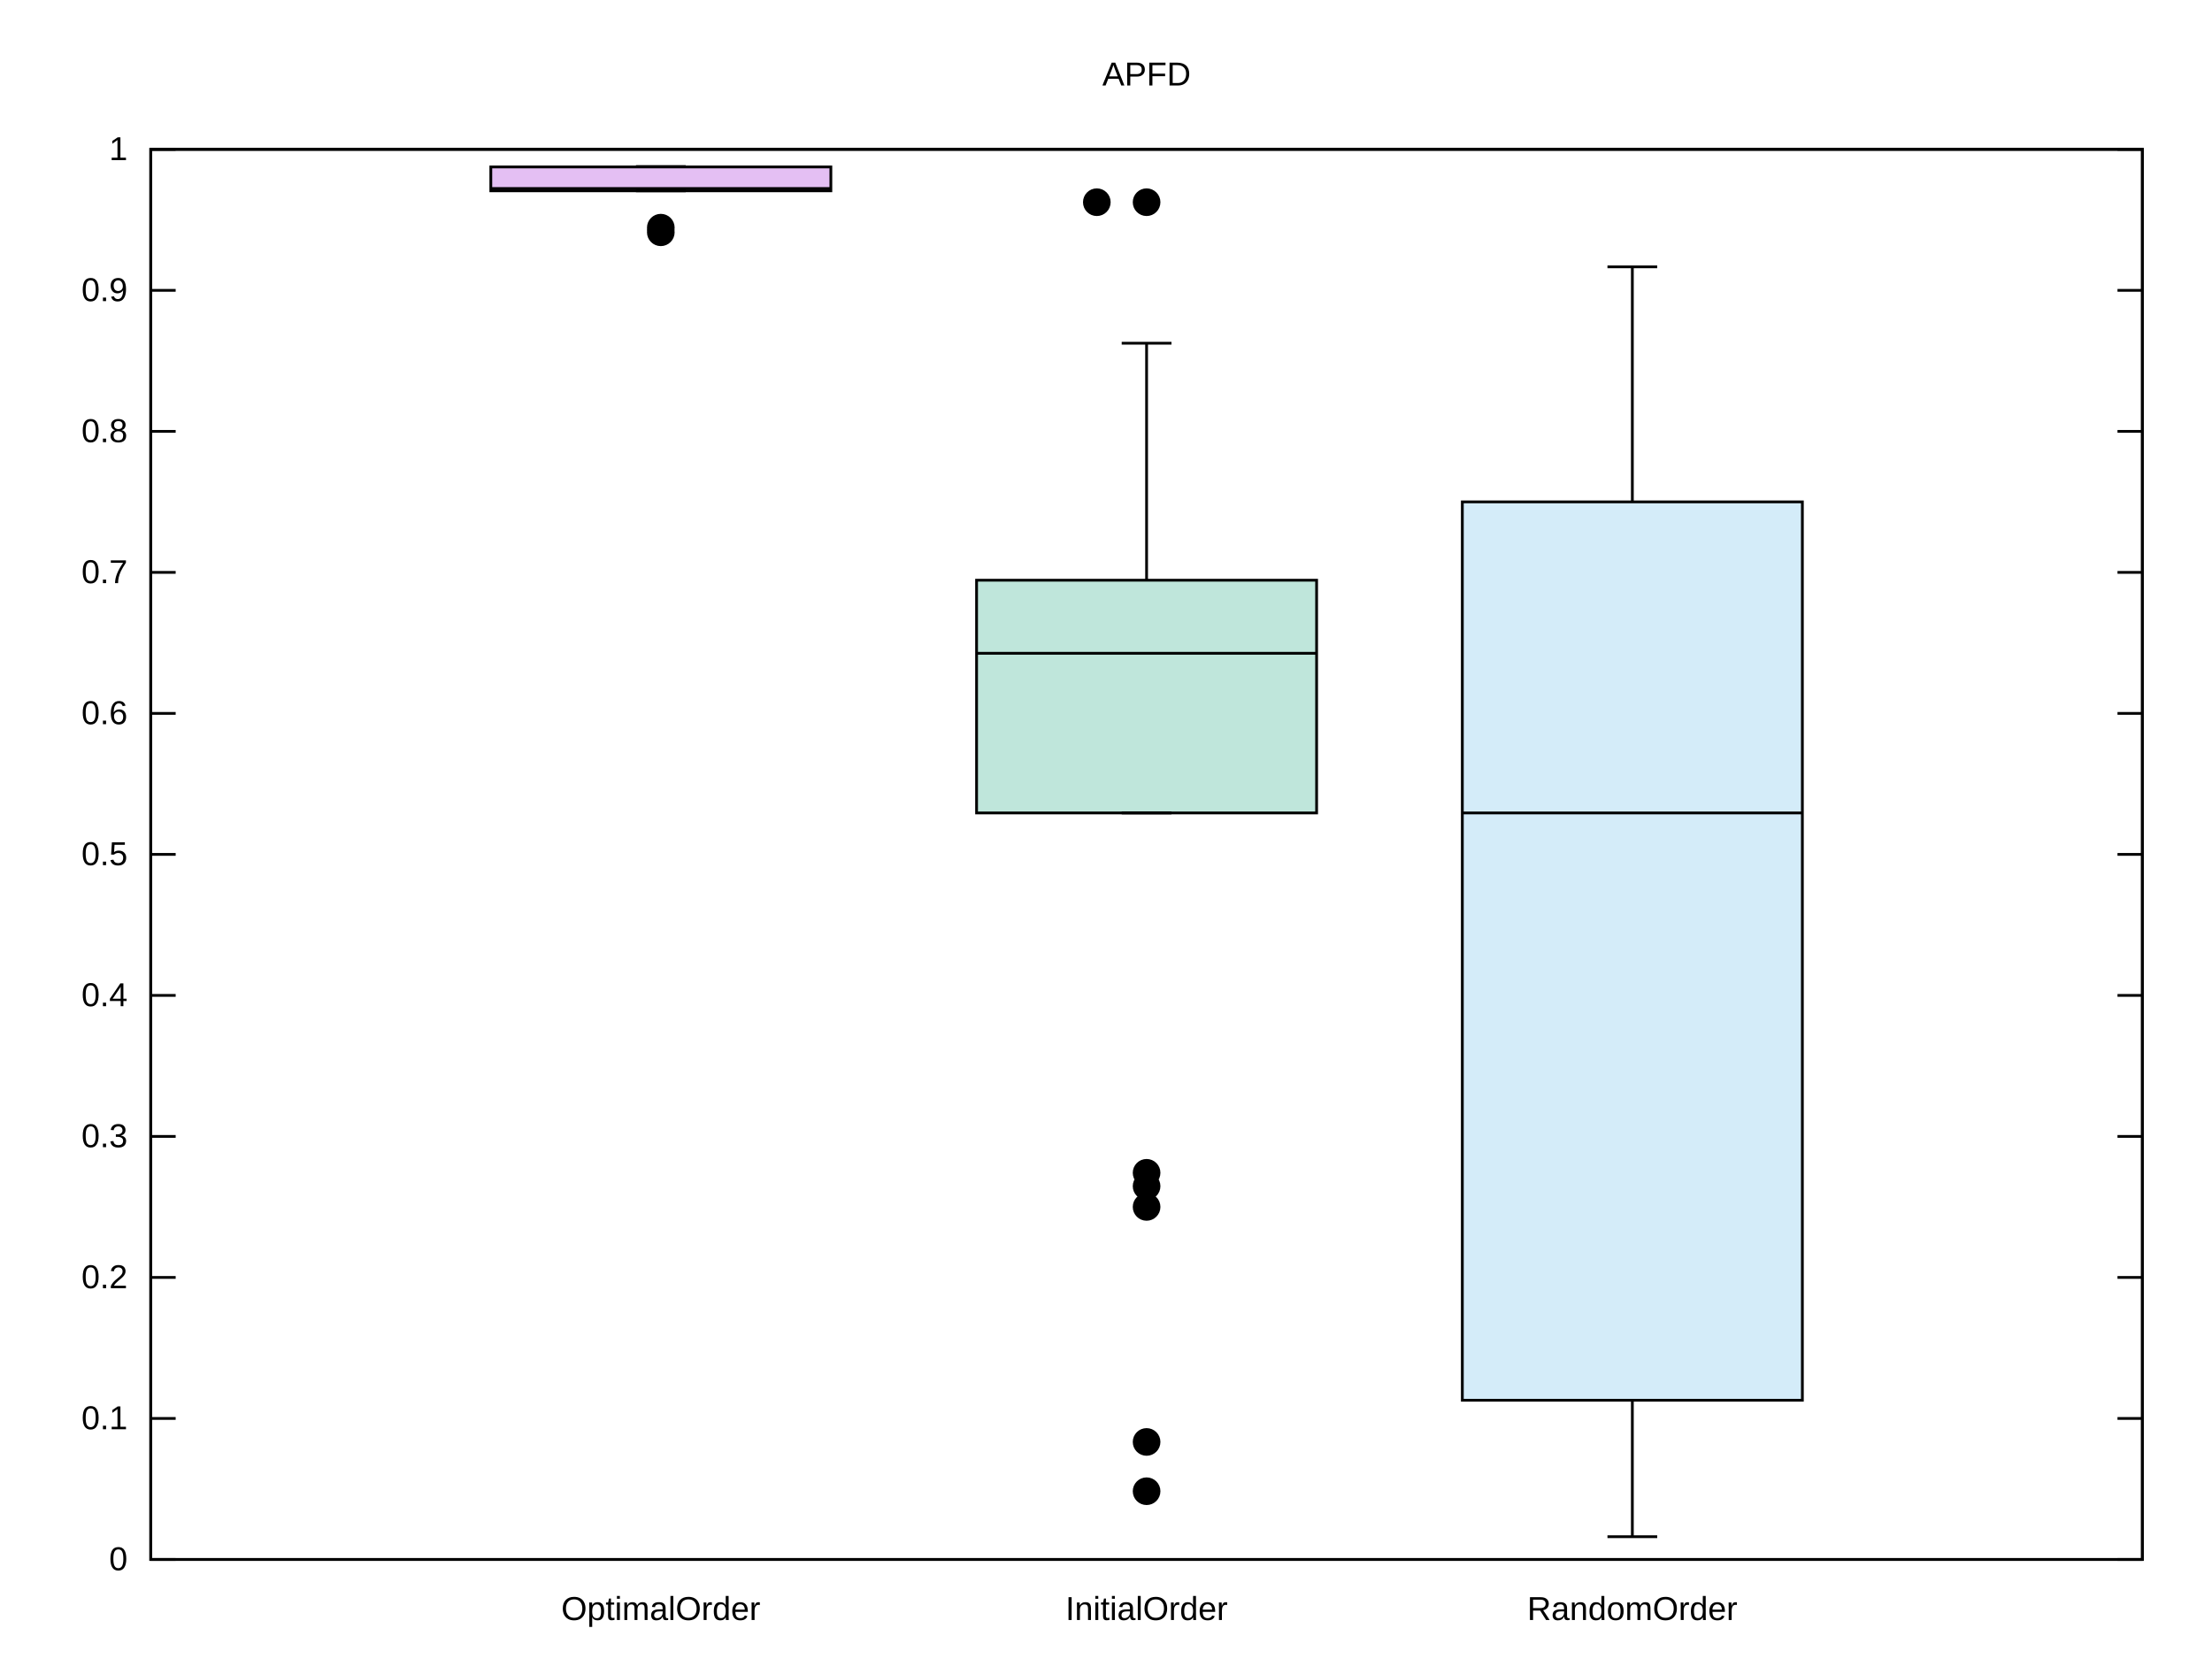
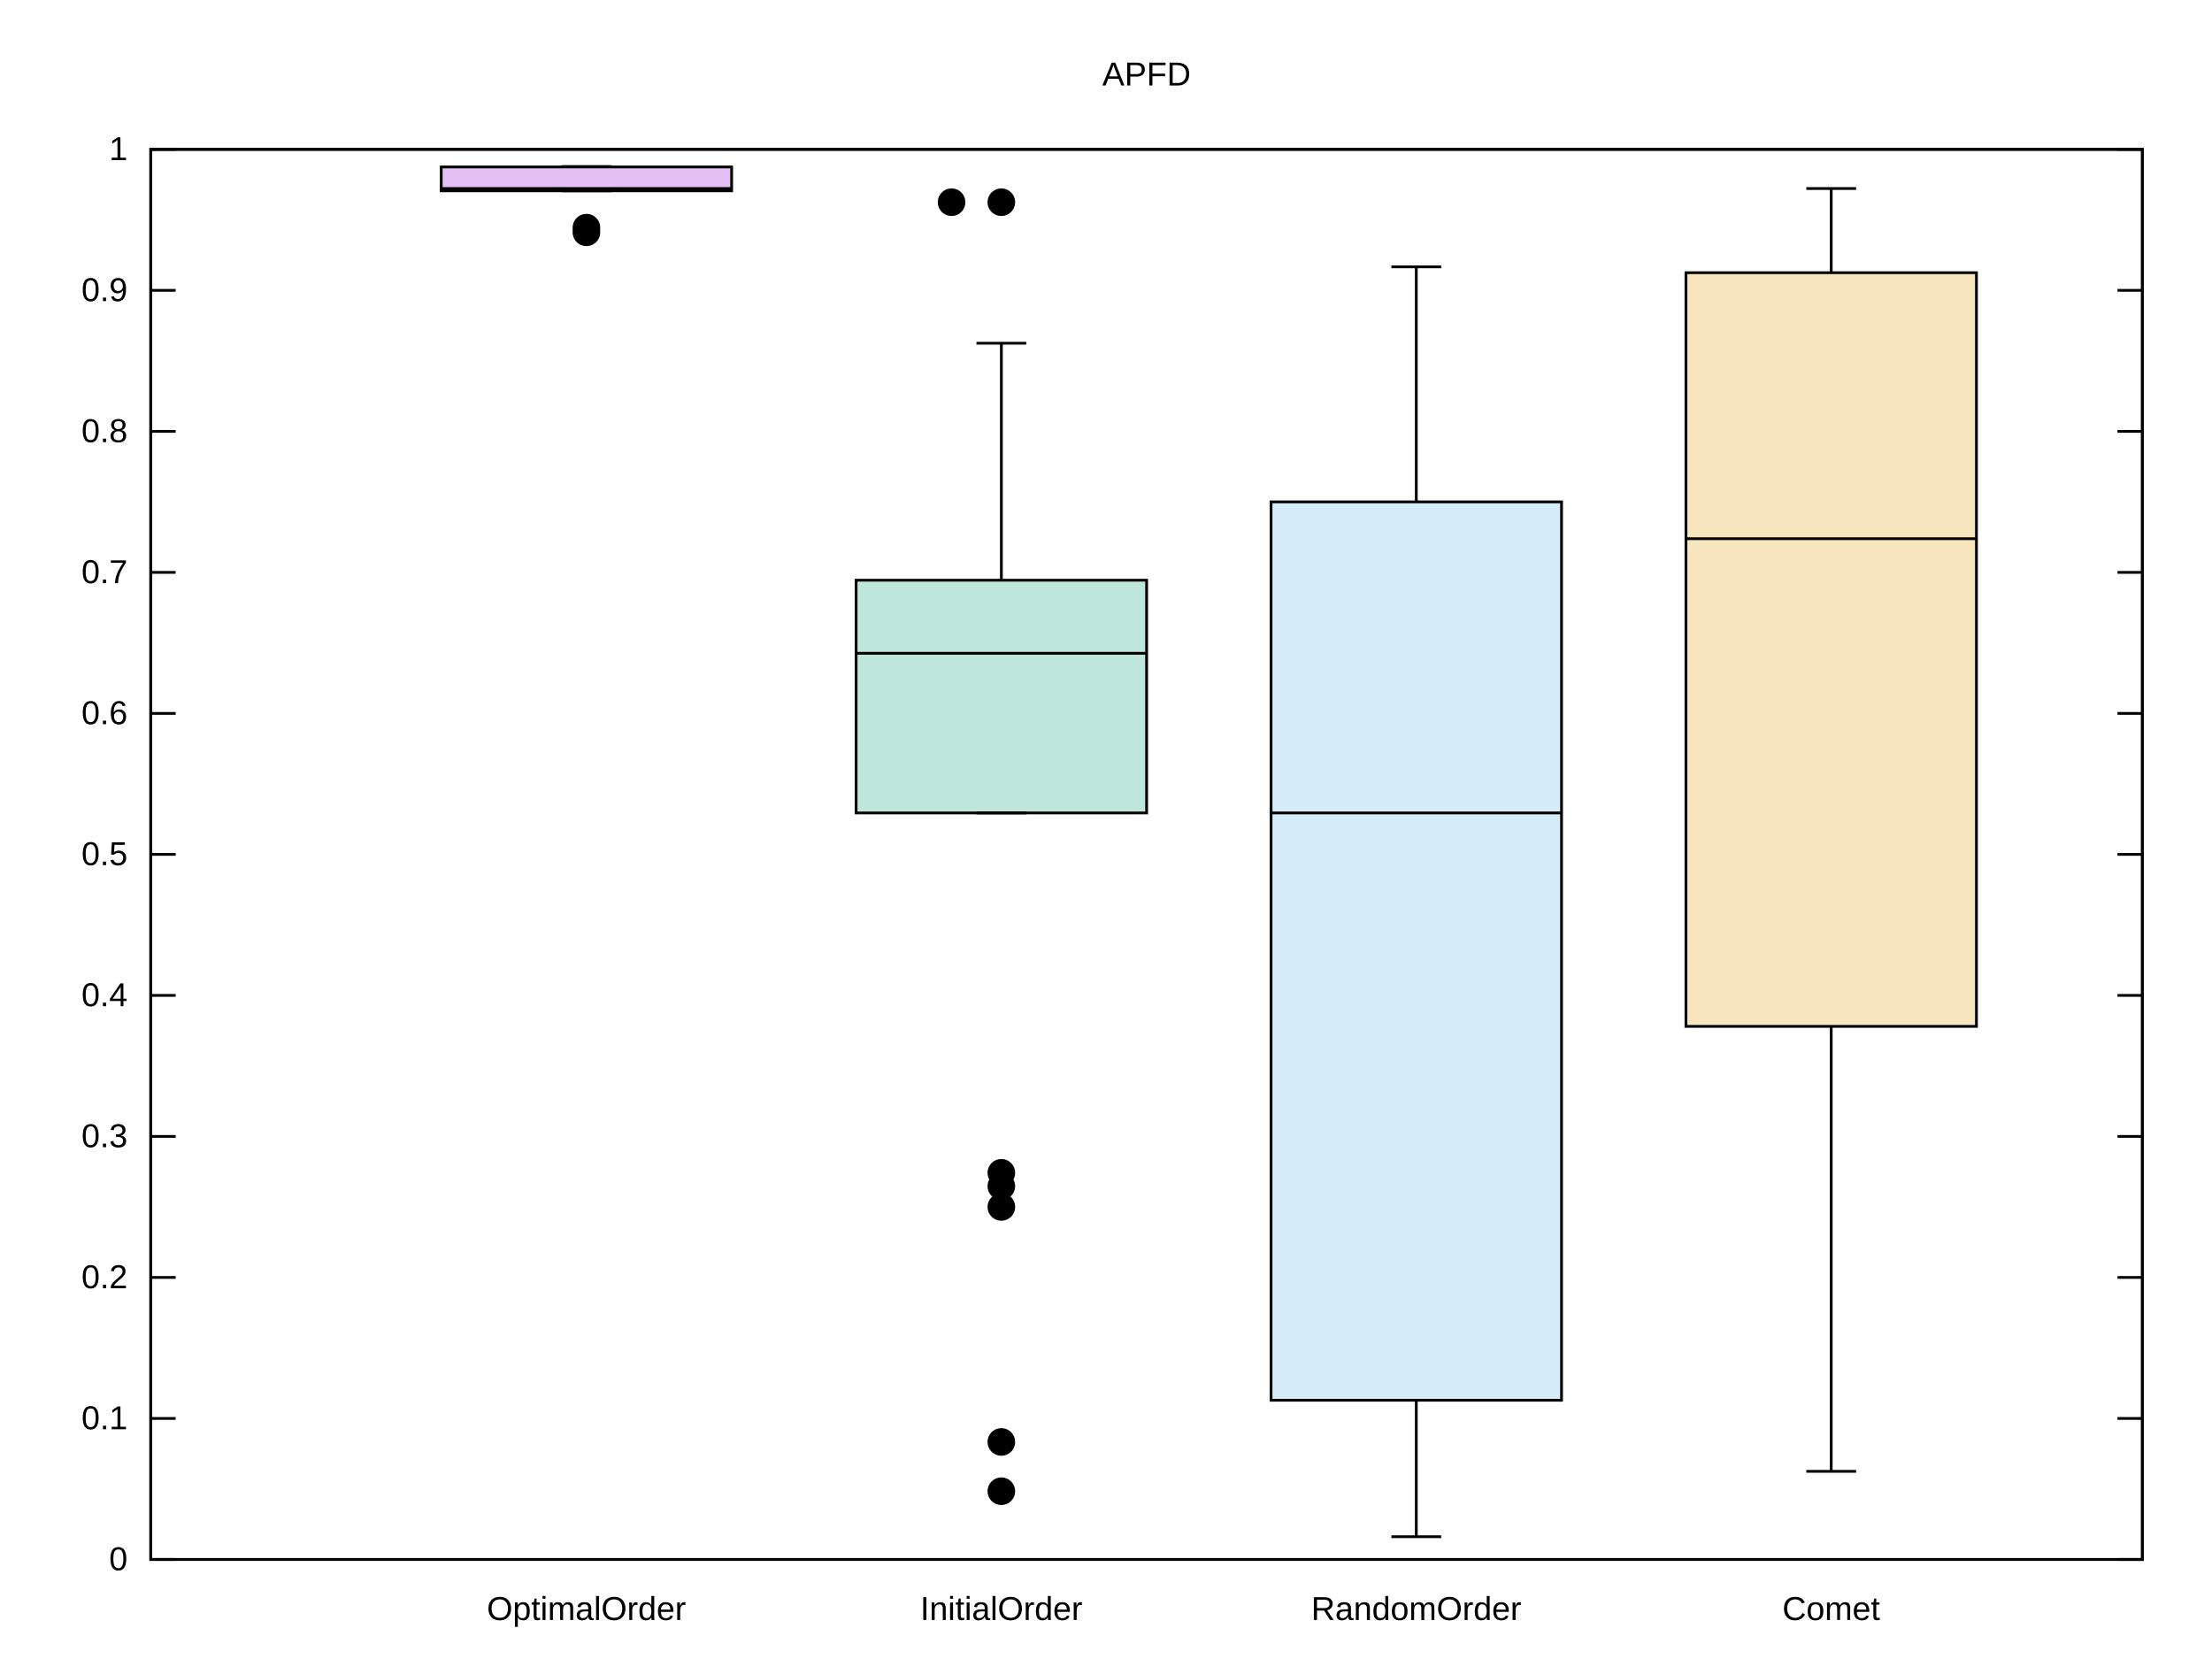
<svg xmlns="http://www.w3.org/2000/svg" xmlns:xlink="http://www.w3.org/1999/xlink" width="800" height="600" viewBox="0 0 800 600">
  <g id="gnuplot_canvas">
    <rect x="0" y="0" width="800" height="600" fill="none" />
    <defs>
      <circle id="gpDot" r="0.5" stroke-width="0.5" stroke="currentColor" />
      <path id="gpPt0" stroke-width="0.222" stroke="currentColor" d="M-1,0 h2 M0,-1 v2" />
      <path id="gpPt1" stroke-width="0.222" stroke="currentColor" d="M-1,-1 L1,1 M1,-1 L-1,1" />
      <path id="gpPt2" stroke-width="0.222" stroke="currentColor" d="M-1,0 L1,0 M0,-1 L0,1 M-1,-1 L1,1 M-1,1 L1,-1" />
      <rect id="gpPt3" stroke-width="0.222" stroke="currentColor" x="-1" y="-1" width="2" height="2" />
      <rect id="gpPt4" stroke-width="0.222" stroke="currentColor" fill="currentColor" x="-1" y="-1" width="2" height="2" />
      <circle id="gpPt5" stroke-width="0.222" stroke="currentColor" cx="0" cy="0" r="1" />
      <use xlink:href="#gpPt5" id="gpPt6" fill="currentColor" stroke="none" />
      <path id="gpPt7" stroke-width="0.222" stroke="currentColor" d="M0,-1.33 L-1.33,0.67 L1.33,0.67 z" />
      <use xlink:href="#gpPt7" id="gpPt8" fill="currentColor" stroke="none" />
      <use xlink:href="#gpPt7" id="gpPt9" stroke="currentColor" transform="rotate(180)" />
      <use xlink:href="#gpPt9" id="gpPt10" fill="currentColor" stroke="none" />
      <use xlink:href="#gpPt3" id="gpPt11" stroke="currentColor" transform="rotate(45)" />
      <use xlink:href="#gpPt11" id="gpPt12" fill="currentColor" stroke="none" />
      <path id="gpPt13" stroke-width="0.222" stroke="currentColor" d="M0,1.330 L1.265,0.411 L0.782,-1.067 L-0.782,-1.076 L-1.265,0.411 z" />
      <use xlink:href="#gpPt13" id="gpPt14" fill="currentColor" stroke="none" />
      <filter id="textbox" filterUnits="objectBoundingBox" x="0" y="0" height="1" width="1">
        <feFlood flood-color="white" flood-opacity="1" result="bgnd" />
        <feComposite in="SourceGraphic" in2="bgnd" operator="atop" />
      </filter>
      <filter id="greybox" filterUnits="objectBoundingBox" x="0" y="0" height="1" width="1">
        <feFlood flood-color="lightgrey" flood-opacity="1" result="grey" />
        <feComposite in="SourceGraphic" in2="grey" operator="atop" />
      </filter>
    </defs>
    <g fill="none" color="white" stroke="currentColor" stroke-width="1.00" stroke-linecap="butt" stroke-linejoin="miter">
</g>
    <g fill="none" color="black" stroke="currentColor" stroke-width="1.00" stroke-linecap="butt" stroke-linejoin="miter">
      <path stroke="black" d="M54.53,564.00 L63.53,564.00 M774.82,564.00 L765.82,564.00  " />
      <g transform="translate(46.14,567.90)" stroke="none" fill="black" font-family="Arial" font-size="12.00" text-anchor="end">
        <text>
          <tspan font-family="Arial"> 0</tspan>
        </text>
      </g>
    </g>
    <g fill="none" color="black" stroke="currentColor" stroke-width="1.00" stroke-linecap="butt" stroke-linejoin="miter">
      <path stroke="black" d="M54.53,513.00 L63.53,513.00 M774.82,513.00 L765.82,513.00  " />
      <g transform="translate(46.14,516.90)" stroke="none" fill="black" font-family="Arial" font-size="12.00" text-anchor="end">
        <text>
          <tspan font-family="Arial"> 0.1</tspan>
        </text>
      </g>
    </g>
    <g fill="none" color="black" stroke="currentColor" stroke-width="1.00" stroke-linecap="butt" stroke-linejoin="miter">
      <path stroke="black" d="M54.53,462.00 L63.53,462.00 M774.82,462.00 L765.82,462.00  " />
      <g transform="translate(46.14,465.90)" stroke="none" fill="black" font-family="Arial" font-size="12.00" text-anchor="end">
        <text>
          <tspan font-family="Arial"> 0.2</tspan>
        </text>
      </g>
    </g>
    <g fill="none" color="black" stroke="currentColor" stroke-width="1.00" stroke-linecap="butt" stroke-linejoin="miter">
      <path stroke="black" d="M54.53,411.00 L63.53,411.00 M774.82,411.00 L765.82,411.00  " />
      <g transform="translate(46.14,414.90)" stroke="none" fill="black" font-family="Arial" font-size="12.00" text-anchor="end">
        <text>
          <tspan font-family="Arial"> 0.3</tspan>
        </text>
      </g>
    </g>
    <g fill="none" color="black" stroke="currentColor" stroke-width="1.00" stroke-linecap="butt" stroke-linejoin="miter">
      <path stroke="black" d="M54.53,360.00 L63.53,360.00 M774.82,360.00 L765.82,360.00  " />
      <g transform="translate(46.14,363.90)" stroke="none" fill="black" font-family="Arial" font-size="12.00" text-anchor="end">
        <text>
          <tspan font-family="Arial"> 0.4</tspan>
        </text>
      </g>
    </g>
    <g fill="none" color="black" stroke="currentColor" stroke-width="1.00" stroke-linecap="butt" stroke-linejoin="miter">
      <path stroke="black" d="M54.53,309.00 L63.53,309.00 M774.82,309.00 L765.82,309.00  " />
      <g transform="translate(46.14,312.90)" stroke="none" fill="black" font-family="Arial" font-size="12.00" text-anchor="end">
        <text>
          <tspan font-family="Arial"> 0.5</tspan>
        </text>
      </g>
    </g>
    <g fill="none" color="black" stroke="currentColor" stroke-width="1.00" stroke-linecap="butt" stroke-linejoin="miter">
      <path stroke="black" d="M54.53,258.01 L63.53,258.01 M774.82,258.01 L765.82,258.01  " />
      <g transform="translate(46.14,261.91)" stroke="none" fill="black" font-family="Arial" font-size="12.00" text-anchor="end">
        <text>
          <tspan font-family="Arial"> 0.6</tspan>
        </text>
      </g>
    </g>
    <g fill="none" color="black" stroke="currentColor" stroke-width="1.00" stroke-linecap="butt" stroke-linejoin="miter">
      <path stroke="black" d="M54.53,207.01 L63.53,207.01 M774.82,207.01 L765.82,207.01  " />
      <g transform="translate(46.14,210.91)" stroke="none" fill="black" font-family="Arial" font-size="12.00" text-anchor="end">
        <text>
          <tspan font-family="Arial"> 0.7</tspan>
        </text>
      </g>
    </g>
    <g fill="none" color="black" stroke="currentColor" stroke-width="1.00" stroke-linecap="butt" stroke-linejoin="miter">
      <path stroke="black" d="M54.53,156.01 L63.53,156.01 M774.82,156.01 L765.82,156.01  " />
      <g transform="translate(46.14,159.91)" stroke="none" fill="black" font-family="Arial" font-size="12.00" text-anchor="end">
        <text>
          <tspan font-family="Arial"> 0.8</tspan>
        </text>
      </g>
    </g>
    <g fill="none" color="black" stroke="currentColor" stroke-width="1.00" stroke-linecap="butt" stroke-linejoin="miter">
      <path stroke="black" d="M54.53,105.01 L63.53,105.01 M774.82,105.01 L765.82,105.01  " />
      <g transform="translate(46.14,108.91)" stroke="none" fill="black" font-family="Arial" font-size="12.00" text-anchor="end">
        <text>
          <tspan font-family="Arial"> 0.9</tspan>
        </text>
      </g>
    </g>
    <g fill="none" color="black" stroke="currentColor" stroke-width="1.00" stroke-linecap="butt" stroke-linejoin="miter">
      <path stroke="black" d="M54.53,54.01 L63.53,54.01 M774.82,54.01 L765.82,54.01  " />
      <g transform="translate(46.14,57.91)" stroke="none" fill="black" font-family="Arial" font-size="12.00" text-anchor="end">
        <text>
          <tspan font-family="Arial"> 1</tspan>
        </text>
      </g>
    </g>
    <g fill="none" color="black" stroke="currentColor" stroke-width="1.00" stroke-linecap="butt" stroke-linejoin="miter">
-       <path stroke="black" d="M238.99,564.00  " />
-       <g transform="translate(238.99,585.90)" stroke="none" fill="black" font-family="Arial" font-size="12.00" text-anchor="middle">
+       <path stroke="black" d="M212.09,564.00  " />
+       <g transform="translate(212.09,585.90)" stroke="none" fill="black" font-family="Arial" font-size="12.00" text-anchor="middle">
        <text>
          <tspan font-family="Arial">OptimalOrder</tspan>
        </text>
      </g>
    </g>
    <g fill="none" color="black" stroke="currentColor" stroke-width="1.00" stroke-linecap="butt" stroke-linejoin="miter">
-       <path stroke="black" d="M414.68,564.00  " />
-       <g transform="translate(414.68,585.90)" stroke="none" fill="black" font-family="Arial" font-size="12.00" text-anchor="middle">
+       <path stroke="black" d="M362.15,564.00  " />
+       <g transform="translate(362.15,585.90)" stroke="none" fill="black" font-family="Arial" font-size="12.00" text-anchor="middle">
        <text>
          <tspan font-family="Arial">InitialOrder</tspan>
        </text>
      </g>
    </g>
    <g fill="none" color="black" stroke="currentColor" stroke-width="1.00" stroke-linecap="butt" stroke-linejoin="miter">
-       <path stroke="black" d="M590.36,564.00  " />
-       <g transform="translate(590.36,585.90)" stroke="none" fill="black" font-family="Arial" font-size="12.00" text-anchor="middle">
+       <path stroke="black" d="M512.21,564.00  " />
+       <g transform="translate(512.21,585.90)" stroke="none" fill="black" font-family="Arial" font-size="12.00" text-anchor="middle">
        <text>
          <tspan font-family="Arial">RandomOrder</tspan>
        </text>
      </g>
    </g>
    <g fill="none" color="black" stroke="currentColor" stroke-width="1.00" stroke-linecap="butt" stroke-linejoin="miter">
+       <path stroke="black" d="M662.27,564.00  " />
+       <g transform="translate(662.27,585.90)" stroke="none" fill="black" font-family="Arial" font-size="12.00" text-anchor="middle">
+         <text>
+           <tspan font-family="Arial">Comet</tspan>
+         </text>
+       </g>
+     </g>
+     <g fill="none" color="black" stroke="currentColor" stroke-width="1.00" stroke-linecap="butt" stroke-linejoin="miter">
</g>
    <g fill="none" color="black" stroke="currentColor" stroke-width="1.00" stroke-linecap="butt" stroke-linejoin="miter">
      <path stroke="black" d="M54.53,54.01 L54.53,564.00 L774.82,564.00 L774.82,54.01 L54.53,54.01 Z  " />
    </g>
    <g fill="none" color="black" stroke="currentColor" stroke-width="1.00" stroke-linecap="butt" stroke-linejoin="miter">
</g>
    <g id="gnuplot_plot_1">
      <g fill="none" color="black" stroke="currentColor" stroke-width="1.00" stroke-linecap="butt" stroke-linejoin="miter">
</g>
      <g fill="none" color="black" stroke="currentColor" stroke-width="1.00" stroke-linecap="butt" stroke-linejoin="miter">
        <g stroke="none" shape-rendering="crispEdges">
-           <polygon fill="rgb(148,   0, 211)" fill-opacity="0.25" points="177.51,69.01 300.49,69.01 300.49,60.38 177.51,60.38 " />
-         </g>
-         <path stroke="black" d="M177.51,69.01 L300.49,69.01 L300.49,60.38 L177.51,60.38 L177.51,69.01 Z  " />
-         <path stroke="black" d="M177.51,68.18 L300.49,68.18 M239.00,69.01 M239.00,60.38 L239.00,60.23 M230.00,60.23 L248.00,60.23 M230.00,69.01   L248.00,69.01  " />
-         <use xlink:href="#gpPt6" transform="translate(238.99,84.01) scale(4.50)" color="black" />
-         <use xlink:href="#gpPt6" transform="translate(238.99,82.34) scale(4.50)" color="black" />
+           <polygon fill="rgb(148,   0, 211)" fill-opacity="0.25" points="159.57,69.01 264.61,69.01 264.61,60.38 159.57,60.38 " />
+         </g>
+         <path stroke="black" d="M159.57,69.01 L264.61,69.01 L264.61,60.38 L159.57,60.38 L159.57,69.01 Z  " />
+         <path stroke="black" d="M159.57,68.18 L264.61,68.18 M212.09,69.01 M212.09,60.38 L212.09,60.23 M203.09,60.23 L221.09,60.23 M203.09,69.01   L221.09,69.01  " />
+         <use xlink:href="#gpPt6" transform="translate(212.09,84.01) scale(4.50)" color="black" />
+         <use xlink:href="#gpPt6" transform="translate(212.09,82.34) scale(4.50)" color="black" />
      </g>
    </g>
    <g id="gnuplot_plot_2">
      <g fill="none" color="black" stroke="currentColor" stroke-width="1.00" stroke-linecap="butt" stroke-linejoin="miter">
</g>
      <g fill="none" color="black" stroke="currentColor" stroke-width="1.00" stroke-linecap="butt" stroke-linejoin="miter">
        <g stroke="none" shape-rendering="crispEdges">
-           <polygon fill="rgb(  0, 158, 115)" fill-opacity="0.25" points="353.19,294.01 476.17,294.01 476.17,209.84 353.19,209.84 " />
-         </g>
-         <path stroke="black" d="M353.19,294.01 L476.17,294.01 L476.17,209.84 L353.19,209.84 L353.19,294.01 Z  " />
-         <path stroke="black" d="M353.19,236.27 L476.17,236.27 M414.68,294.01 M414.68,209.84 L414.68,124.13 M405.68,124.13 L423.68,124.13 M405.68,294.01   L423.68,294.01  " />
-         <use xlink:href="#gpPt6" transform="translate(414.68,539.32) scale(4.50)" color="black" />
-         <use xlink:href="#gpPt6" transform="translate(414.68,521.50) scale(4.50)" color="black" />
-         <use xlink:href="#gpPt6" transform="translate(414.68,436.50) scale(4.50)" color="black" />
-         <use xlink:href="#gpPt6" transform="translate(414.68,429.00) scale(4.50)" color="black" />
-         <use xlink:href="#gpPt6" transform="translate(414.68,424.16) scale(4.50)" color="black" />
-         <use xlink:href="#gpPt6" transform="translate(414.68,73.13) scale(4.50)" color="black" />
-         <use xlink:href="#gpPt6" transform="translate(396.68,73.13) scale(4.50)" color="black" />
+           <polygon fill="rgb(  0, 158, 115)" fill-opacity="0.25" points="309.63,294.01 414.69,294.01 414.69,209.84 309.63,209.84 " />
+         </g>
+         <path stroke="black" d="M309.63,294.01 L414.69,294.01 L414.69,209.84 L309.63,209.84 L309.63,294.01 Z  " />
+         <path stroke="black" d="M309.63,236.27 L414.69,236.27 M362.16,294.01 M362.16,209.84 L362.16,124.13 M353.16,124.13 L371.16,124.13 M353.16,294.01   L371.16,294.01  " />
+         <use xlink:href="#gpPt6" transform="translate(362.15,539.32) scale(4.50)" color="black" />
+         <use xlink:href="#gpPt6" transform="translate(362.15,521.50) scale(4.50)" color="black" />
+         <use xlink:href="#gpPt6" transform="translate(362.15,436.50) scale(4.50)" color="black" />
+         <use xlink:href="#gpPt6" transform="translate(362.15,429.00) scale(4.50)" color="black" />
+         <use xlink:href="#gpPt6" transform="translate(362.15,424.16) scale(4.50)" color="black" />
+         <use xlink:href="#gpPt6" transform="translate(362.15,73.13) scale(4.50)" color="black" />
+         <use xlink:href="#gpPt6" transform="translate(344.15,73.13) scale(4.50)" color="black" />
      </g>
    </g>
    <g id="gnuplot_plot_3">
      <g fill="none" color="black" stroke="currentColor" stroke-width="1.00" stroke-linecap="butt" stroke-linejoin="miter">
</g>
      <g fill="none" color="black" stroke="currentColor" stroke-width="1.00" stroke-linecap="butt" stroke-linejoin="miter">
        <g stroke="none" shape-rendering="crispEdges">
-           <polygon fill="rgb( 86, 180, 233)" fill-opacity="0.25" points="528.87,506.42 651.85,506.42 651.85,181.51 528.87,181.51 " />
-         </g>
-         <path stroke="black" d="M528.87,506.42 L651.85,506.42 L651.85,181.51 L528.87,181.51 L528.87,506.42 Z  " />
-         <path stroke="black" d="M528.87,294.01 L651.85,294.01 M590.36,555.77 L590.36,506.42 M590.36,181.51 L590.36,96.51 M581.36,96.51 L599.36,96.51   M581.36,555.77 L599.36,555.77  " />
+           <polygon fill="rgb( 86, 180, 233)" fill-opacity="0.25" points="459.69,506.42 564.75,506.42 564.75,181.51 459.69,181.51 " />
+         </g>
+         <path stroke="black" d="M459.69,506.42 L564.75,506.42 L564.75,181.51 L459.69,181.51 L459.69,506.42 Z  " />
+         <path stroke="black" d="M459.69,294.01 L564.75,294.01 M512.22,555.77 L512.22,506.42 M512.22,181.51 L512.22,96.51 M503.22,96.51 L521.22,96.51   M503.22,555.77 L521.22,555.77  " />
+       </g>
+     </g>
+     <g id="gnuplot_plot_4">
+       <g fill="none" color="black" stroke="currentColor" stroke-width="1.00" stroke-linecap="butt" stroke-linejoin="miter">
+ </g>
+       <g fill="none" color="black" stroke="currentColor" stroke-width="1.00" stroke-linecap="butt" stroke-linejoin="miter">
+         <g stroke="none" shape-rendering="crispEdges">
+           <polygon fill="rgb(230, 159,   0)" fill-opacity="0.25" points="609.75,371.20 714.81,371.20 714.81,98.63 609.75,98.63 " />
+         </g>
+         <path stroke="black" d="M609.75,371.20 L714.81,371.20 L714.81,98.63 L609.75,98.63 L609.75,371.20 Z  " />
+         <path stroke="black" d="M609.75,194.82 L714.81,194.82 M662.28,532.13 L662.28,371.20 M662.28,98.63 L662.28,68.18 M653.28,68.18 L671.28,68.18   M653.28,532.13 L671.28,532.13  " />
      </g>
    </g>
    <g fill="none" color="white" stroke="black" stroke-width="2.00" stroke-linecap="butt" stroke-linejoin="miter">
</g>
    <g fill="none" color="black" stroke="currentColor" stroke-width="2.00" stroke-linecap="butt" stroke-linejoin="miter">
</g>
    <g fill="none" color="black" stroke="black" stroke-width="1.00" stroke-linecap="butt" stroke-linejoin="miter">
</g>
    <g fill="none" color="black" stroke="currentColor" stroke-width="1.00" stroke-linecap="butt" stroke-linejoin="miter">
      <path stroke="black" d="M54.53,54.01 L54.53,564.00 L774.82,564.00 L774.82,54.01 L54.53,54.01 Z  " />
    </g>
    <g fill="none" color="black" stroke="currentColor" stroke-width="1.00" stroke-linecap="butt" stroke-linejoin="miter">
      <g transform="translate(414.67,30.91)" stroke="none" fill="black" font-family="Arial" font-size="12.00" text-anchor="middle">
        <text>
          <tspan font-family="Arial">APFD</tspan>
        </text>
      </g>
    </g>
    <g fill="none" color="black" stroke="currentColor" stroke-width="1.00" stroke-linecap="butt" stroke-linejoin="miter">
</g>
  </g>
</svg>
